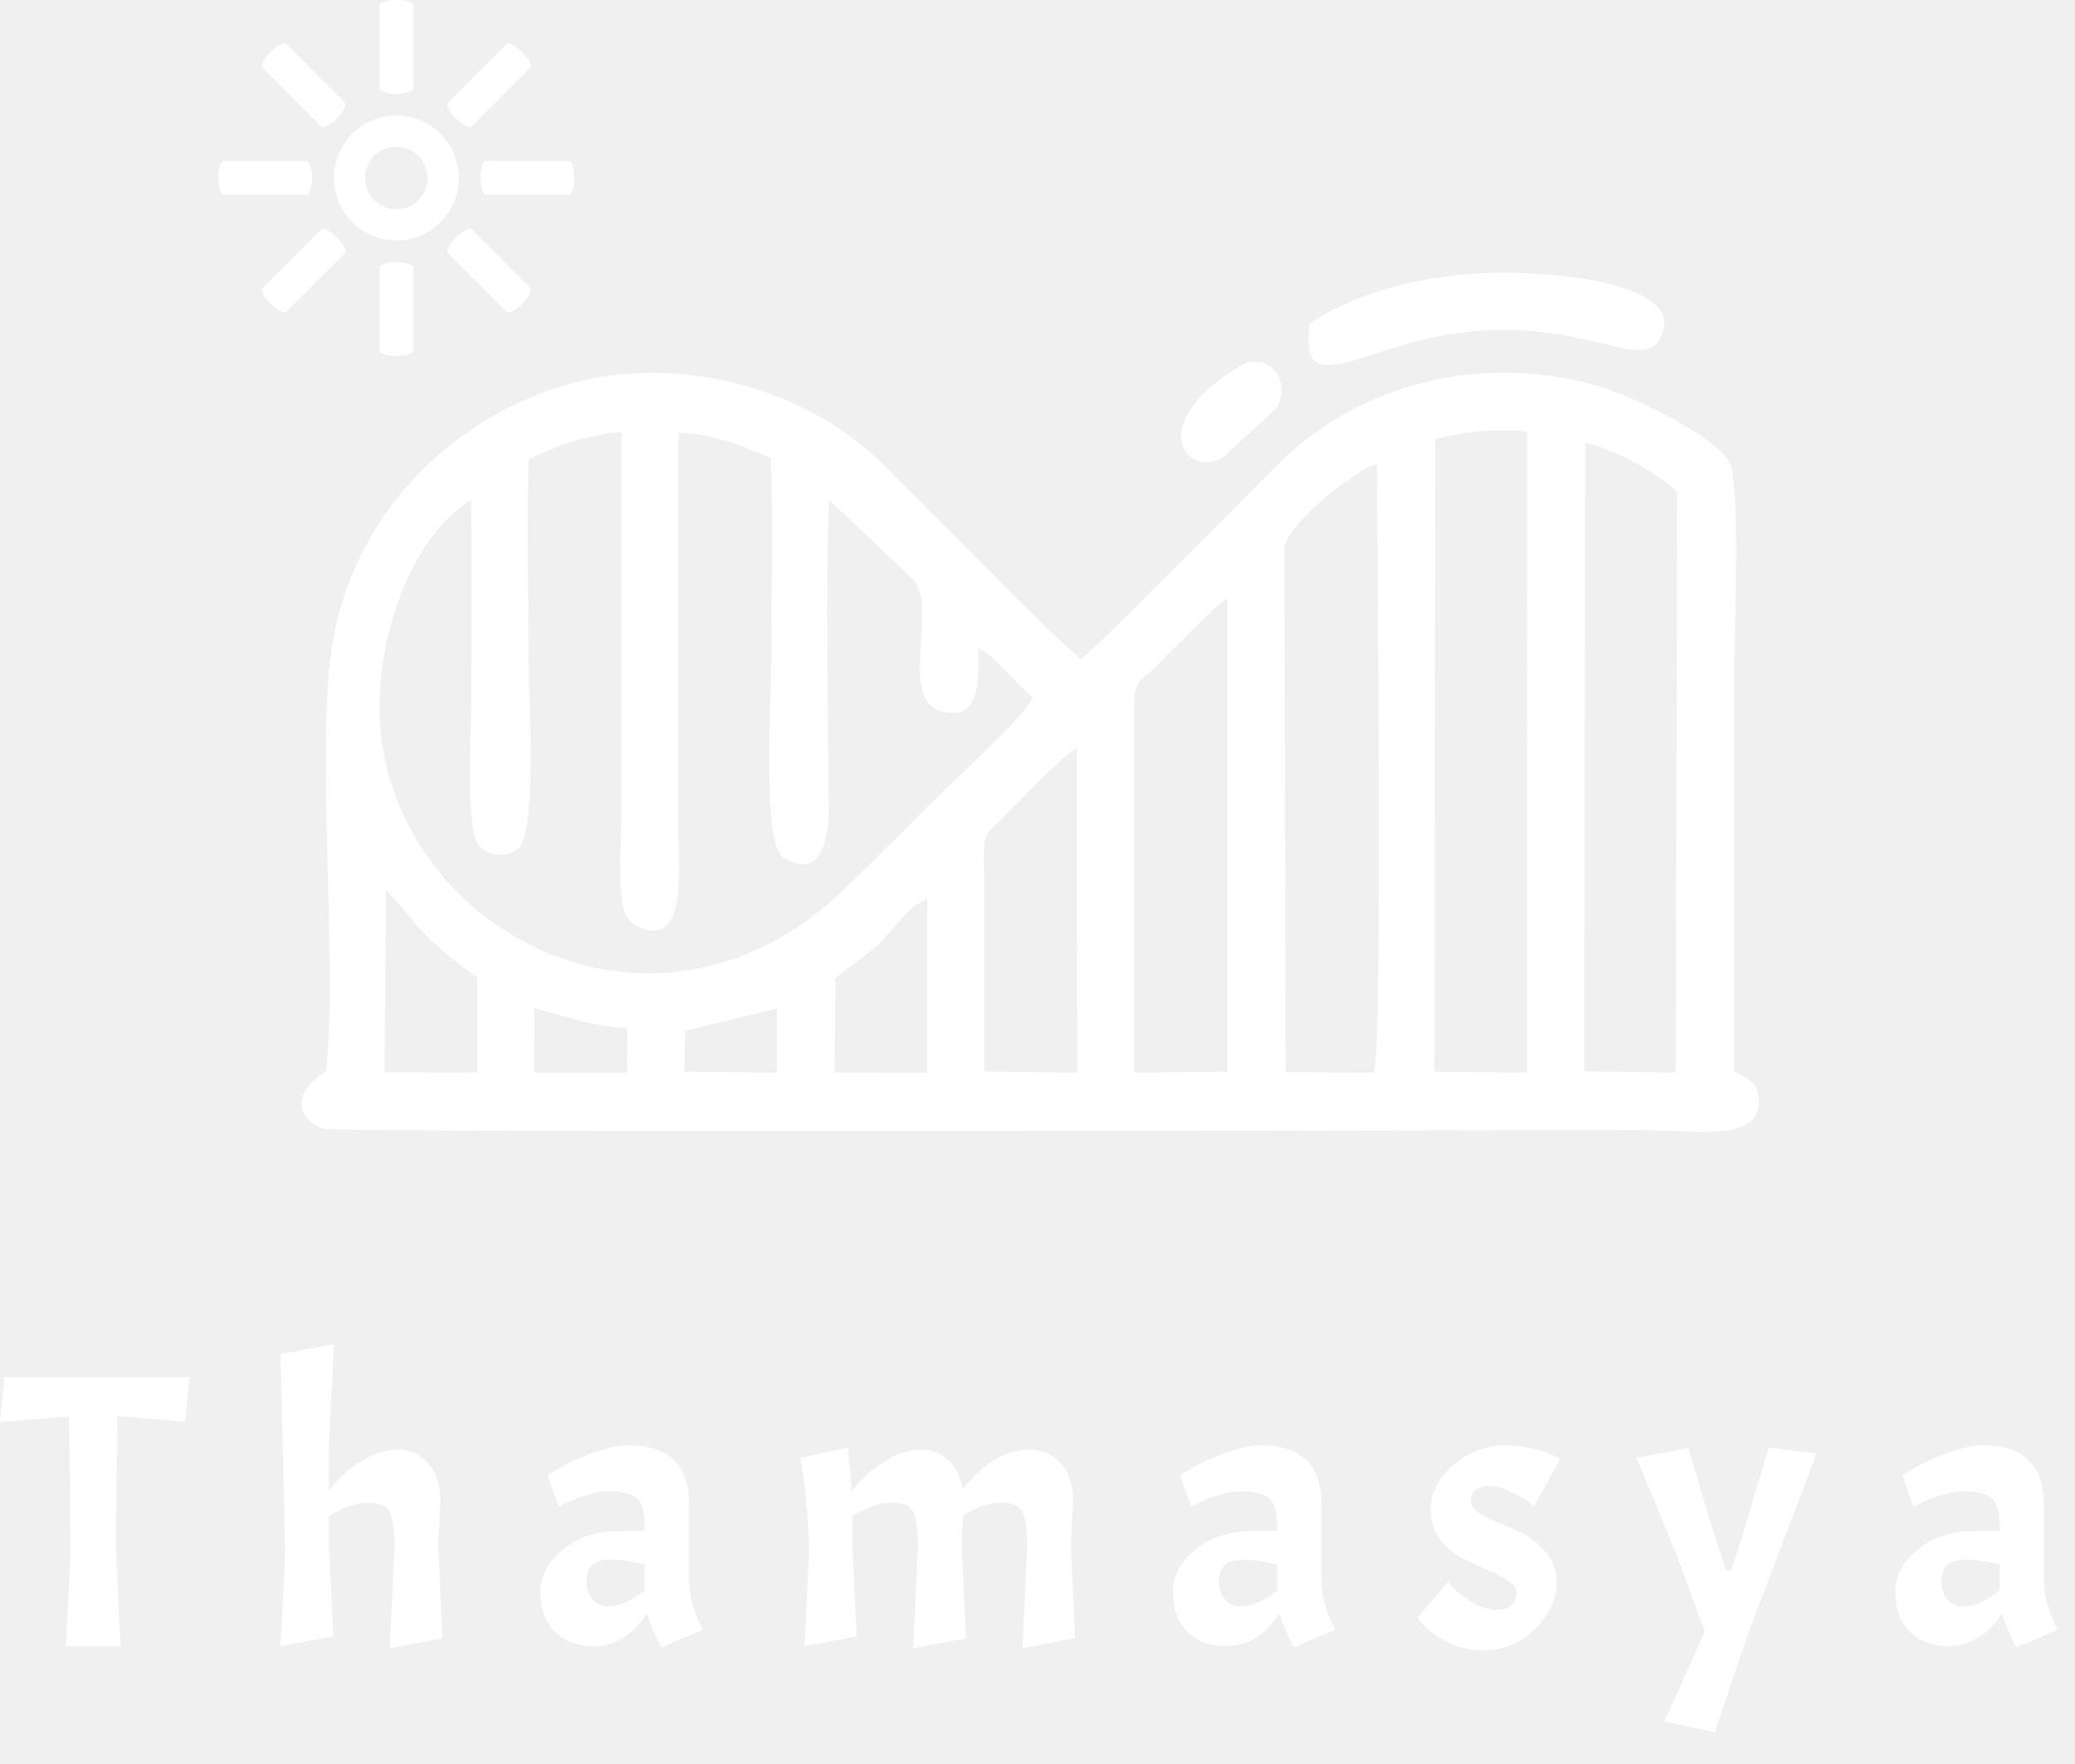
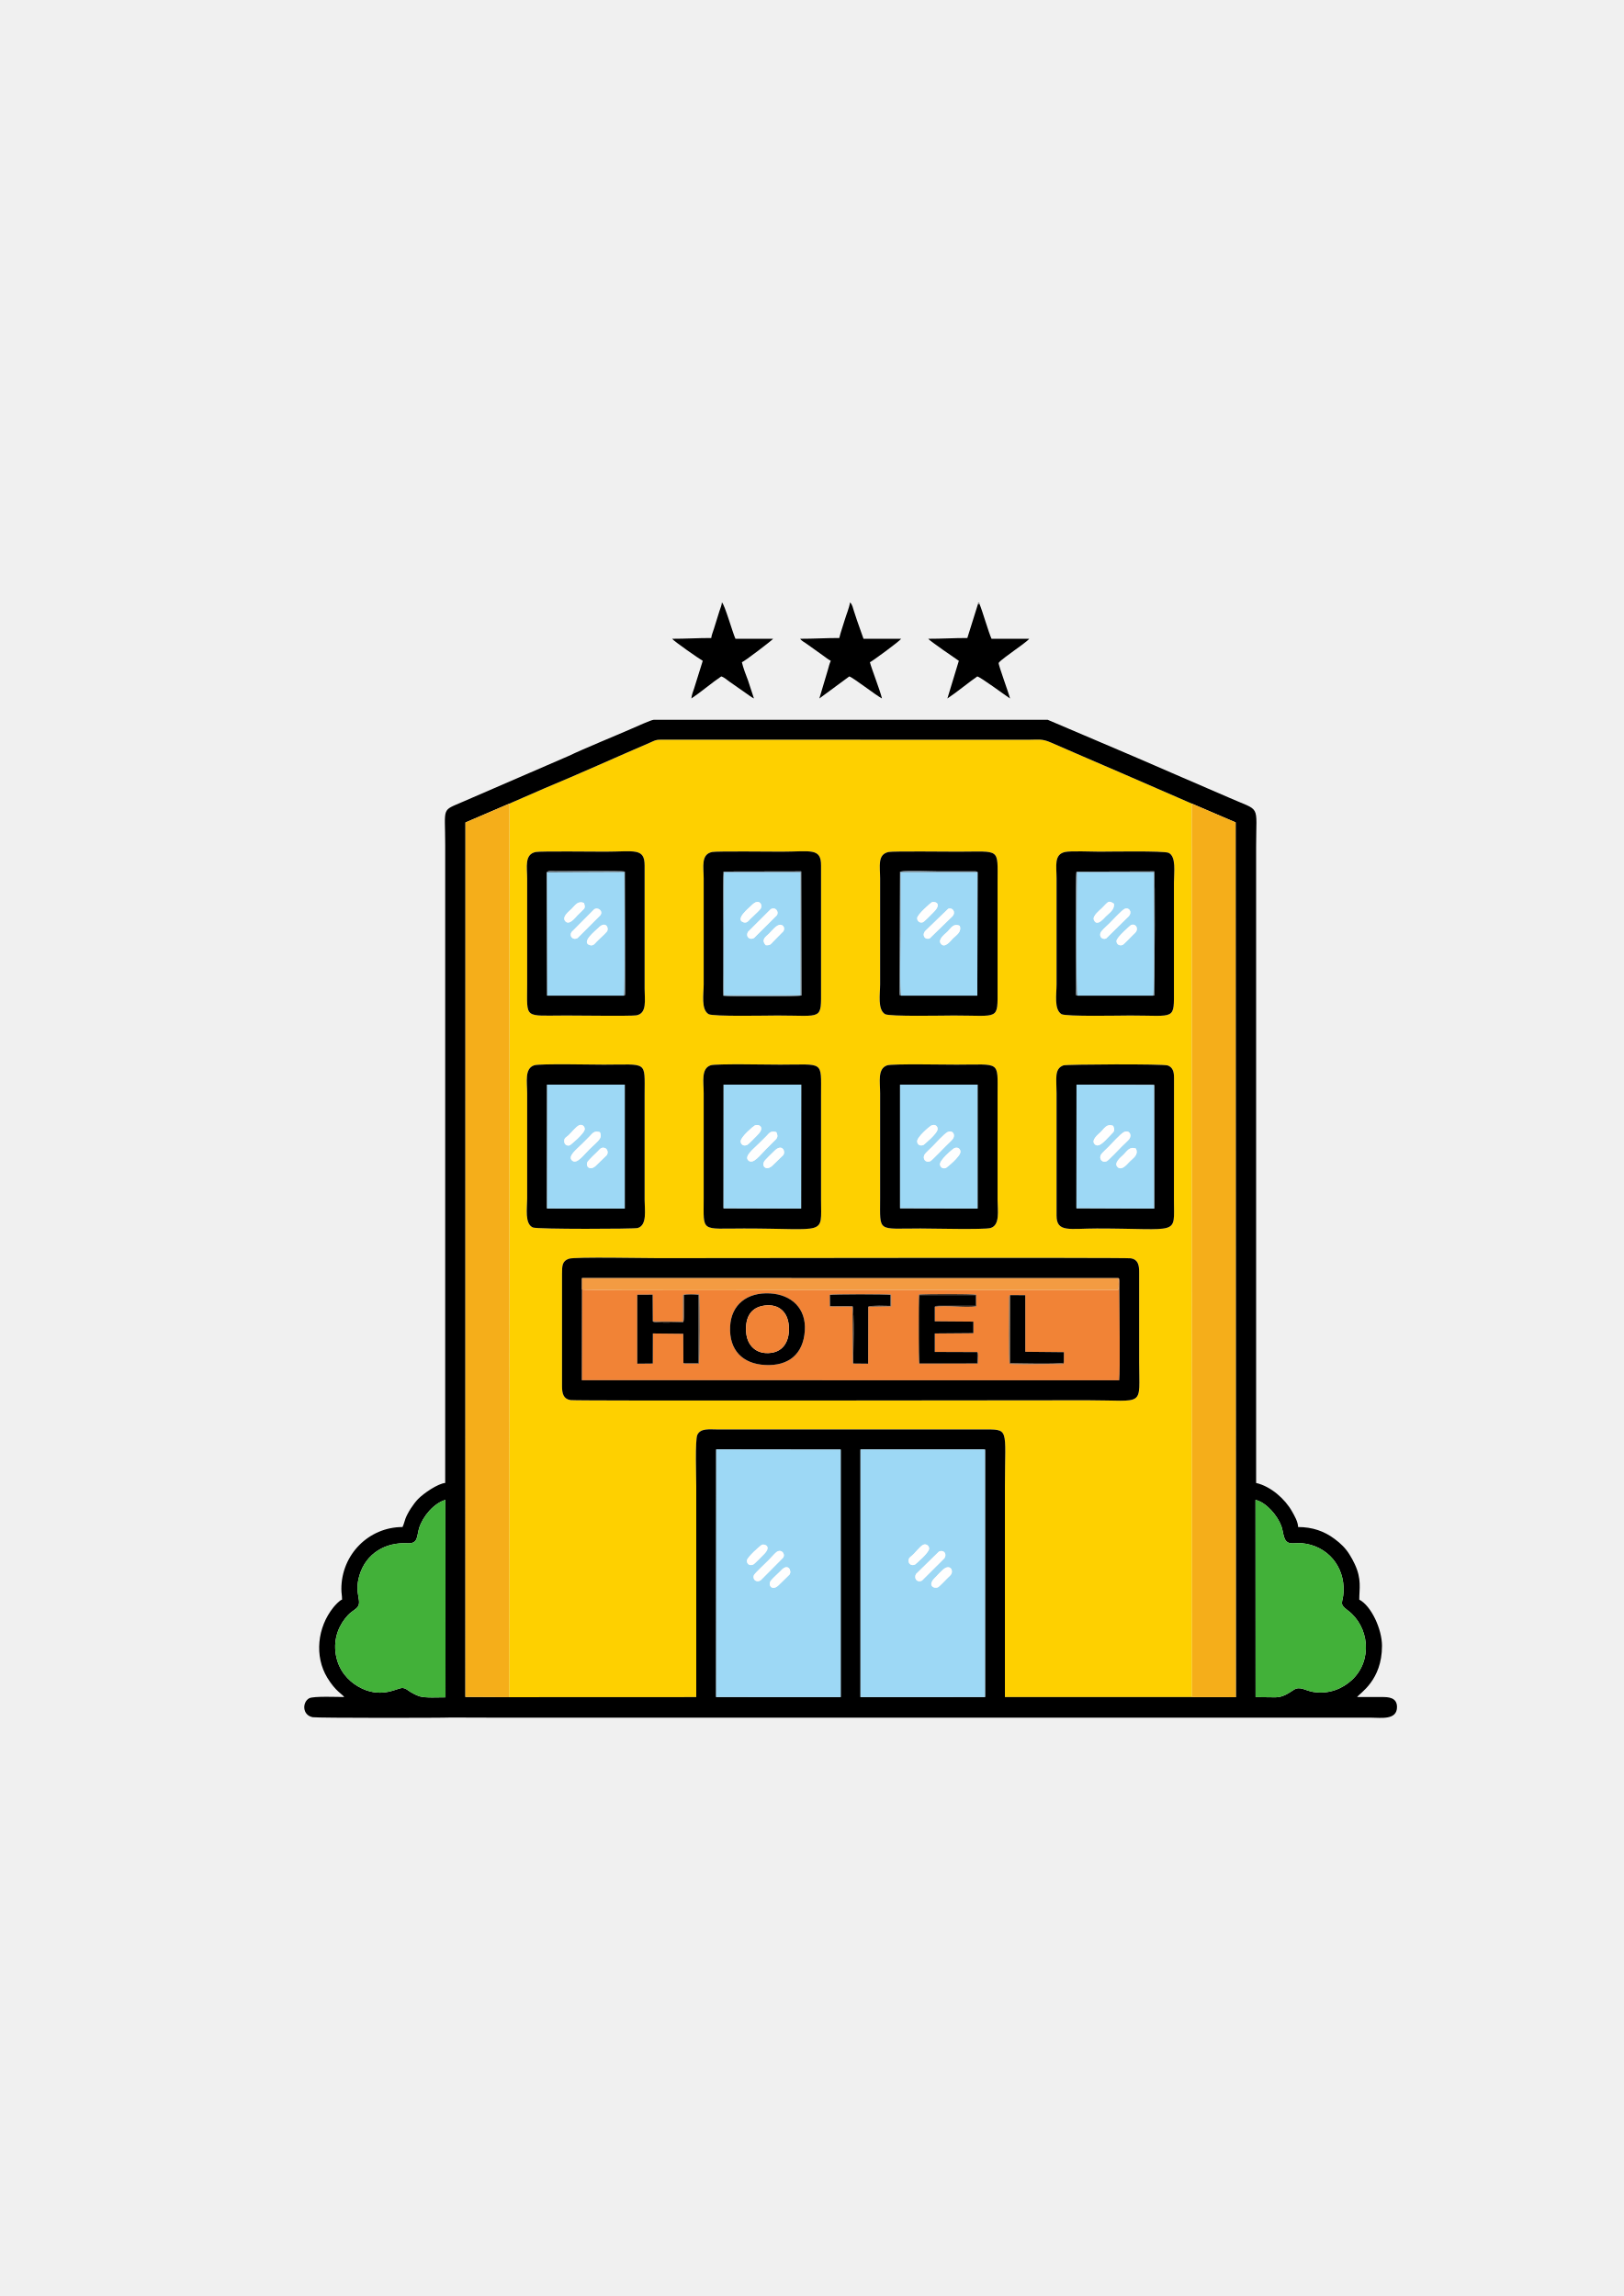
- <svg xmlns="http://www.w3.org/2000/svg" width="266" height="226" viewBox="0 0 266 226" fill="none">
-   <path fill-rule="evenodd" clip-rule="evenodd" d="M41.804 137.32C36.266 140.778 39.265 144.145 41.493 144.66C44.149 145.275 193.202 144.845 210.248 144.845C216.842 144.845 225.866 146.605 225.469 140.882C225.309 138.587 224.037 138.207 222.332 137.349C222.339 119.903 222.333 102.457 222.333 85.012C222.333 80.427 223.16 61.765 221.646 59.16C219.755 55.908 209.54 50.828 204.907 49.49C189.053 44.914 174.077 49.95 165.115 58.304C161.897 61.304 140.904 82.92 138.511 84.466C132.609 79.347 123.831 69.956 117.434 63.743C115.095 61.471 113.074 59.1 110.311 56.912C99.649 48.472 82.599 44.419 67.348 51.211C55.594 56.446 45.275 67.156 42.634 82.332C40.44 94.945 43.32 124.139 41.804 137.32ZM164.812 137.418L176.104 137.491C177.301 134.516 176.518 68.602 176.525 59.399C172.815 60.747 165.004 67.43 164.663 70.133L164.812 137.418ZM145.404 89.994L145.41 137.493L157.341 137.361L157.332 76.698C155.726 77.617 149.884 83.772 147.78 85.81C146.311 87.234 145.404 87.356 145.404 89.994ZM126.175 137.334L138.082 137.495L138.048 95.889C135.932 96.986 130.58 102.935 127.989 105.383C126.178 107.094 126.127 107.012 126.147 110.389C126.199 119.369 126.153 128.352 126.175 137.334ZM107.098 125.364L106.985 137.491L118.854 137.497L118.853 115.194C116.481 116.185 115.111 118.408 113.186 120.464C111.573 122.186 109.176 123.603 107.098 125.364ZM87.828 132.124L87.746 137.373L99.62 137.484L99.622 129.257L87.828 132.124ZM68.492 137.496L80.425 137.496L80.395 131.804C75.542 131.462 72.772 130.347 68.504 129.184L68.492 137.496ZM49.282 137.445L61.17 137.459L61.17 125.299C60.375 124.614 59.169 123.92 58.133 123.038C51.722 117.587 53.764 118.426 49.473 114.087L49.282 137.445ZM183.976 56.264L183.882 137.369L195.752 137.484L195.751 55.31C191.451 54.879 187.783 55.361 183.976 56.264ZM203.075 137.32L214.813 137.477L215.001 63.092C212.685 60.719 207.071 57.593 203.219 56.749L203.075 137.32ZM67.781 58.87C67.535 67.135 67.746 75.715 67.746 84.015C67.746 88.633 68.957 106.795 66.381 108.811C64.931 109.945 62.77 109.805 61.474 108.489C59.626 106.612 60.414 94.062 60.414 89.994C60.414 81.361 60.44 72.725 60.407 64.093C51.766 69.258 46.403 85.855 49.586 98.464C55.573 122.191 86.321 135.551 108.591 113.642C112.717 109.582 116.506 105.826 120.593 101.725C122.476 99.836 131.597 91.594 132.405 89.332C130.123 87.659 127.759 84.195 125.416 83.078C125.405 87.028 125.825 92.601 120.643 91.151C115.11 89.603 120.277 77.798 117.078 74.314L106.302 64.067C105.796 73.74 106.164 92.378 106.234 103.454C106.257 107.269 105.419 112.981 100.406 109.917C97.688 108.256 98.862 89.707 98.862 85.012C98.862 76.39 99.143 67.288 98.812 58.724C95.271 57.201 91.407 55.534 86.996 55.477L86.992 107.43C86.992 111.823 88.066 122.088 81.362 118.538C78.705 117.079 79.669 109.649 79.669 104.441L79.662 55.362C74.853 55.84 71.518 57.049 67.781 58.87Z" fill="white" />
-   <path fill-rule="evenodd" clip-rule="evenodd" d="M167.888 41.489C166.436 51.887 174.672 44.099 187.756 42.579C203.104 40.795 210.541 47.886 212.862 43.269C216.731 35.576 196.106 34.843 191.816 34.942C182.916 35.148 174.035 37.285 167.888 41.489V41.489Z" fill="white" />
-   <path fill-rule="evenodd" clip-rule="evenodd" d="M158.86 46.977C146.525 54.46 152.195 61.468 156.856 58.552L163.371 52.562C166.013 49.483 162.716 44.638 158.86 46.977V46.977Z" fill="white" />
-   <path d="M50.811 28.819C54.129 28.819 56.819 26.129 56.819 22.811C56.819 19.492 54.129 16.802 50.811 16.802C47.492 16.802 44.802 19.492 44.802 22.811C44.802 26.129 47.492 28.819 50.811 28.819Z" stroke="white" stroke-width="4" stroke-miterlimit="22.926" />
-   <path d="M50.811 0H50.811C49.623 0 48.66 0.305 48.66 0.682V11.335C48.66 11.712 49.623 12.018 50.811 12.018H50.811C51.999 12.018 52.962 11.712 52.962 11.335V0.682C52.962 0.305 51.999 0 50.811 0Z" fill="white" />
-   <path d="M50.811 33.602H50.811C49.623 33.602 48.66 33.908 48.66 34.285V44.938C48.66 45.315 49.623 45.62 50.811 45.62H50.811C51.999 45.62 52.962 45.315 52.962 44.938V34.285C52.962 33.908 51.999 33.602 50.811 33.602Z" fill="white" />
-   <path d="M28.682 20.659C28.305 20.659 28 21.622 28 22.81C28 23.998 28.305 24.961 28.682 24.961L39.336 24.961C39.712 24.961 40.018 23.998 40.018 22.81C40.018 21.622 39.712 20.659 39.336 20.659L28.682 20.659Z" fill="white" />
-   <path d="M62.285 20.659C61.908 20.659 61.602 21.622 61.602 22.81C61.602 23.998 61.908 24.961 62.285 24.961L72.938 24.961C73.315 24.961 73.62 23.998 73.62 22.81C73.62 21.622 73.315 20.659 72.938 20.659L62.285 20.659Z" fill="white" />
-   <path d="M36.685 5.643C36.419 5.377 35.522 5.841 34.682 6.681C33.842 7.521 33.377 8.418 33.644 8.685L41.176 16.218C41.443 16.484 42.34 16.019 43.18 15.179C44.02 14.339 44.485 13.442 44.218 13.176L36.685 5.643Z" fill="white" />
-   <path d="M60.446 29.404C60.179 29.137 59.283 29.602 58.443 30.442C57.603 31.282 57.138 32.179 57.404 32.445L64.937 39.978C65.204 40.245 66.101 39.78 66.941 38.94C67.781 38.1 68.245 37.203 67.979 36.937L60.446 29.404Z" fill="white" />
-   <path d="M33.643 36.937C33.377 37.203 33.841 38.1 34.681 38.94C35.521 39.78 36.418 40.245 36.685 39.978L44.218 32.446C44.484 32.179 44.019 31.282 43.179 30.442C42.339 29.602 41.442 29.137 41.176 29.404L33.643 36.937Z" fill="white" />
-   <path d="M57.404 13.175C57.137 13.442 57.602 14.338 58.442 15.178C59.282 16.018 60.179 16.483 60.445 16.217L67.978 8.684C68.245 8.417 67.78 7.52 66.94 6.681C66.1 5.841 65.203 5.376 64.937 5.642L57.404 13.175Z" fill="white" />
-   <path d="M0 182.25L0.55 176.5H24.3L23.75 182.25L15.05 181.5L14.85 198L15.45 211H8.45L9.05 198.85L8.85 181.55L0 182.25ZM50.566 198.35C50.566 196.05 50.366 194.517 49.966 193.75C49.566 192.983 48.633 192.6 47.166 192.6C45.7 192.6 44.033 193.183 42.166 194.35V198L42.716 209.75L35.966 211L36.566 198.85L35.966 173.55L42.816 172.3L42.166 185.25V191.1C42.666 190.433 43.233 189.783 43.866 189.15C44.5 188.517 45.483 187.8 46.816 187C48.15 186.2 49.566 185.8 51.066 185.8C52.6 185.8 53.883 186.4 54.916 187.6C55.95 188.767 56.466 190.367 56.466 192.4L56.166 198L56.716 210L49.966 211.25L50.566 198.35ZM75.986 211C74.019 211 72.403 210.383 71.136 209.15C69.903 207.883 69.286 206.2 69.286 204.1C69.286 201.967 70.253 200.133 72.186 198.6C74.119 197.033 76.469 196.25 79.236 196.25H82.636V195.4C82.636 193.767 82.303 192.65 81.636 192.05C80.969 191.45 79.719 191.15 77.886 191.15C77.119 191.15 76.203 191.317 75.136 191.65C74.103 191.95 72.936 192.433 71.636 193.1L70.186 189.15C71.619 188.15 73.353 187.25 75.386 186.45C77.453 185.65 79.153 185.25 80.486 185.25C85.719 185.25 88.336 187.783 88.336 192.85V202.65C88.336 204.517 88.919 206.6 90.086 208.9L84.786 211.15C83.953 209.55 83.336 208.117 82.936 206.85C81.103 209.617 78.786 211 75.986 211ZM78.086 205.9C79.419 205.9 80.936 205.217 82.636 203.85V200.5C80.869 200.1 79.436 199.9 78.336 199.9C76.236 199.9 75.186 200.833 75.186 202.7C75.186 203.667 75.453 204.45 75.986 205.05C76.519 205.617 77.219 205.9 78.086 205.9ZM117.673 198.35C117.673 196.05 117.473 194.517 117.073 193.75C116.673 192.983 115.74 192.6 114.273 192.6C112.807 192.6 111.14 193.183 109.273 194.35V198L109.823 209.75L103.123 211L103.723 198.85C103.59 194.383 103.223 190.383 102.623 186.85L108.673 185.55C108.907 187.483 109.073 189.367 109.173 191.2C109.673 190.533 110.24 189.883 110.873 189.25C111.507 188.583 112.507 187.85 113.873 187.05C115.24 186.217 116.623 185.8 118.023 185.8C119.423 185.8 120.607 186.25 121.573 187.15C122.54 188.05 123.157 189.283 123.423 190.85C126.19 187.483 128.99 185.8 131.823 185.8C133.59 185.8 134.99 186.4 136.023 187.6C137.057 188.767 137.573 190.367 137.573 192.4L137.273 198L137.823 210L131.073 211.25L131.673 198.35C131.673 196.05 131.473 194.517 131.073 193.75C130.673 192.983 129.757 192.6 128.323 192.6C126.89 192.6 125.273 193.15 123.473 194.25L123.273 198L123.823 210L117.073 211.25L117.673 198.35ZM157.06 211C155.093 211 153.477 210.383 152.21 209.15C150.977 207.883 150.36 206.2 150.36 204.1C150.36 201.967 151.327 200.133 153.26 198.6C155.193 197.033 157.543 196.25 160.31 196.25H163.71V195.4C163.71 193.767 163.377 192.65 162.71 192.05C162.043 191.45 160.793 191.15 158.96 191.15C158.193 191.15 157.277 191.317 156.21 191.65C155.177 191.95 154.01 192.433 152.71 193.1L151.26 189.15C152.693 188.15 154.427 187.25 156.46 186.45C158.527 185.65 160.227 185.25 161.56 185.25C166.793 185.25 169.41 187.783 169.41 192.85V202.65C169.41 204.517 169.993 206.6 171.16 208.9L165.86 211.15C165.027 209.55 164.41 208.117 164.01 206.85C162.177 209.617 159.86 211 157.06 211ZM159.16 205.9C160.493 205.9 162.01 205.217 163.71 203.85V200.5C161.943 200.1 160.51 199.9 159.41 199.9C157.31 199.9 156.26 200.833 156.26 202.7C156.26 203.667 156.527 204.45 157.06 205.05C157.593 205.617 158.293 205.9 159.16 205.9ZM191.798 206.35C193.531 206.35 194.398 205.583 194.398 204.05C194.398 203.517 194.014 203.017 193.248 202.55C192.514 202.083 191.598 201.617 190.498 201.15C189.431 200.683 188.348 200.167 187.248 199.6C186.181 199 185.264 198.183 184.498 197.15C183.764 196.117 183.398 194.933 183.398 193.6C183.398 191.367 184.381 189.417 186.348 187.75C188.314 186.083 190.581 185.25 193.148 185.25C194.348 185.25 195.514 185.4 196.648 185.7C197.814 185.967 198.931 186.4 199.998 187L196.648 193.1C196.414 192.9 196.114 192.65 195.748 192.35C195.381 192.05 194.681 191.667 193.648 191.2C192.648 190.7 191.748 190.45 190.948 190.45C190.181 190.45 189.581 190.633 189.148 191C188.748 191.333 188.548 191.817 188.548 192.45C188.548 193.05 189.114 193.667 190.248 194.3C191.414 194.9 192.681 195.467 194.048 196C195.414 196.5 196.664 197.35 197.798 198.55C198.964 199.717 199.548 201.117 199.548 202.75C199.548 205.083 198.581 207.133 196.648 208.9C194.748 210.667 192.548 211.55 190.048 211.55C188.448 211.55 186.948 211.2 185.548 210.5C184.181 209.8 183.198 209.1 182.598 208.4L181.698 207.35L185.648 202.75C185.848 203.017 186.131 203.35 186.498 203.75C186.864 204.15 187.581 204.683 188.648 205.35C189.748 206.017 190.798 206.35 191.798 206.35ZM213.375 220.65L218.525 209.1L214.825 199L209.775 186.85L216.425 185.6L219.625 196.25L221.275 201.3H221.925L223.125 197.65L226.725 185.55L232.875 186.3L224.025 209.55L219.825 222L213.375 220.65ZM249.668 211C247.701 211 246.084 210.383 244.818 209.15C243.584 207.883 242.968 206.2 242.968 204.1C242.968 201.967 243.934 200.133 245.868 198.6C247.801 197.033 250.151 196.25 252.918 196.25H256.318V195.4C256.318 193.767 255.984 192.65 255.318 192.05C254.651 191.45 253.401 191.15 251.568 191.15C250.801 191.15 249.884 191.317 248.818 191.65C247.784 191.95 246.618 192.433 245.318 193.1L243.868 189.15C245.301 188.15 247.034 187.25 249.068 186.45C251.134 185.65 252.834 185.25 254.168 185.25C259.401 185.25 262.018 187.783 262.018 192.85V202.65C262.018 204.517 262.601 206.6 263.768 208.9L258.468 211.15C257.634 209.55 257.018 208.117 256.618 206.85C254.784 209.617 252.468 211 249.668 211ZM251.768 205.9C253.101 205.9 254.618 205.217 256.318 203.85V200.5C254.551 200.1 253.118 199.9 252.018 199.9C249.918 199.9 248.868 200.833 248.868 202.7C248.868 203.667 249.134 204.45 249.668 205.05C250.201 205.617 250.901 205.9 251.768 205.9Z" fill="white" />
+ <svg xmlns="http://www.w3.org/2000/svg" xml:space="preserve" width="210mm" height="297mm" version="1.1" style="shape-rendering:geometricPrecision; text-rendering:geometricPrecision; image-rendering:optimizeQuality; fill-rule:evenodd; clip-rule:evenodd" viewBox="0 0 21000 29700">
+   <defs>
+     <style type="text/css">
+    
+     .fil1 {fill:black}
+     .fil5 {fill:#42B139}
+     .fil11 {fill:#4A5962}
+     .fil9 {fill:#523A27}
+     .fil10 {fill:#574333}
+     .fil12 {fill:#607682}
+     .fil8 {fill:#667D8A}
+     .fil13 {fill:#714F30}
+     .fil14 {fill:#898989}
+     .fil4 {fill:#9DD8F5}
+     .fil3 {fill:#F18336}
+     .fil6 {fill:#F39B42}
+     .fil2 {fill:#F5AE1A}
+     .fil0 {fill:#FED000}
+     .fil7 {fill:#FEFEFE}
+    
+   </style>
+   </defs>
+   <g id="Layer_x0020_1">
+     <g id="_2050712044464">
+       <path class="fil0" d="M7360 16282c80,-25 994,-7 1158,-7 738,0 6037,-9 6108,2 91,15 108,86 107,182l0 1160c0,592 86,494 -667,494 -942,0 -6597,10 -6685,-2 -93,-13 -112,-83 -112,-179l0 -1454c0,-106 2,-167 91,-196zm1832 -2502c68,-22 766,-8 899,-8 569,0 528,-58 528,388l0 1361c0,470 82,370 -997,370 -566,0 -521,56 -521,-388l0 -1362c0,-148 -36,-319 91,-361zm2282 1c65,-22 768,-9 899,-9 572,0 529,-57 529,388l0 1361c0,138 35,328 -92,364 -84,23 -763,6 -906,6 -563,0 -521,57 -521,-388l0 -1362c0,-148 -36,-317 91,-360zm2281 0c38,-13 1295,-21 1350,2 60,24 79,75 79,156l-1 1582c0,471 85,370 -998,370 -350,0 -521,56 -520,-167l0 -1583c0,-184 -33,-317 90,-360zm-6845 -1c74,-23 762,-8 900,-8 572,0 527,-57 527,388l0 1361c0,129 36,328 -90,364 -48,13 -1301,17 -1355,-7 -108,-47 -74,-247 -74,-375l0 -1362c0,-147 -36,-320 92,-361zm4583 -2759c58,-12 775,-4 898,-4 554,0 511,-56 511,401l0 1371c0,416 28,347 -566,347 -119,0 -835,16 -890,-18 -98,-62 -63,-258 -63,-384l0 -1371c0,-158 -38,-311 110,-342zm2282 0c73,-16 351,-4 447,-4 124,0 830,-13 892,15 101,48 69,250 69,386l0 1371c0,416 29,347 -565,347 -120,0 -834,16 -890,-18 -98,-62 -63,-259 -63,-384l0 -1371c0,-158 -37,-310 110,-342zm-4564 0c58,-12 775,-4 899,-4 369,0 511,-55 509,180l0 1592c0,416 28,347 -564,347 -119,0 -837,16 -891,-18 -99,-61 -63,-260 -63,-384l0 -1371c0,-148 -39,-312 110,-342zm-2281 0c59,-12 773,-4 898,-4 373,0 510,-54 509,180l0 1592c0,145 35,321 -108,345 -64,11 -775,2 -907,2 -554,0 -504,54 -504,-402l0 -1371c0,-146 -38,-313 112,-342zm-342 -626l-3 11559 2420 -1c0,-909 0,-1816 0,-2724 0,-113 -17,-601 14,-668 42,-89 152,-70 272,-70l3413 0c358,0 293,-29 293,729 0,911 0,1822 0,2733l2420 0 -3 -11558 -906 -394c-306,-131 -611,-264 -918,-397 -115,-50 -155,-35 -288,-35l-4756 -1c-66,0 -79,12 -132,35 -445,191 -927,410 -1367,592l-459 200z" />
+       <path class="fil1" d="M11129 18750l39 -1 1536 0 36 2 0 3201 -1611 1 0 -3203zm-1866 -1l1610 2 0 3202 -1611 -1 1 -3203zm-3502 653l1 2554c-86,0 -265,10 -335,-13 -42,-14 -84,-35 -118,-56 -35,-22 -68,-57 -118,-51 -70,9 -279,141 -557,-19 -134,-77 -255,-211 -290,-410 -39,-223 51,-403 159,-517 30,-31 61,-50 97,-78 110,-88 -31,-175 50,-438 86,-279 332,-427 623,-411 138,7 116,-94 148,-197 48,-154 195,-324 340,-364zm10477 0c139,31 285,204 334,338 33,91 20,208 118,222 41,6 95,-5 148,0 332,32 554,301 539,628 -6,148 -68,150 54,241 278,207 327,650 51,903 -113,103 -287,187 -499,152 -100,-16 -170,-80 -250,-27 -62,40 -139,97 -238,97l-256 -3 -1 -2551zm-9653 2552l-566 -3 1 -11312 568 -244 459 -200c440,-182 922,-401 1367,-592 53,-23 66,-35 132,-35l4756 1c133,0 173,-15 288,35 307,133 612,266 918,397l906 394 567 243 3 11316 -567 -1 -2420 0c0,-911 0,-1822 0,-2733 0,-758 65,-729 -293,-729l-3413 0c-120,0 -230,-19 -272,70 -31,67 -14,555 -14,668 0,908 0,1815 0,2724l-2420 1zm-827 -2771c-95,8 -280,134 -352,209 -59,62 -131,170 -162,252 -13,36 -22,77 -38,109 -435,0 -791,355 -791,801 0,61 9,79 9,138 -31,8 -90,73 -111,99 -210,260 -248,634 -80,911 107,176 194,212 219,250 -76,0 -398,-14 -453,16 -91,50 -92,218 45,245 59,11 1682,10 1787,4l663 2c3748,0 7495,0 11242,0 124,0 332,35 332,-138 0,-126 -115,-129 -193,-129 -108,0 -215,0 -323,0 35,-51 322,-214 322,-662 0,-216 -139,-517 -294,-598 0,-143 33,-263 -58,-458 -22,-46 -41,-83 -68,-125 -51,-83 -116,-145 -193,-202 -134,-101 -289,-154 -472,-154 -2,-70 -49,-149 -77,-199 -92,-165 -276,-327 -466,-371l0 -8234c0,-562 68,-445 -353,-632l-687 -297c-184,-81 -369,-159 -552,-239l-1103 -470 -5097 0c-30,0 -234,93 -276,111 -223,98 -618,258 -822,356l-1367 592c-286,125 -231,59 -231,561l0 8252z" />
+       <polygon class="fil2" points="6585,21954 6588,10395 6020,10639 6019,21951 " />
+       <polygon class="fil2" points="15417,21953 15984,21954 15981,10638 15414,10395 " />
+       <path class="fil3" d="M13063 16753l197 1 0 732 500 5 -1 137c-8,24 13,10 -24,17l-138 -1c-127,0 -454,7 -539,-2 -15,-48 -7,-674 -7,-833 0,-3 0,-27 0,-28 5,-31 0,-14 12,-28zm-4620 340l392 2 0 -345c44,-16 158,-11 207,-4 9,82 10,851 -4,896l-179 0c-21,-4 -5,0 -20,-9l-2 -380 -393 -4 -1 389 -201 2 0 -892 199 -1 2 346zm1966 121c-20,303 -211,458 -511,443 -291,-14 -470,-190 -455,-498 14,-282 219,-445 517,-428 275,15 469,193 449,483zm2231 276c9,14 9,5 10,45l-4 106 -756 2c-15,-49 -13,-810 -4,-898 86,-8 678,-11 741,3l1 149c-137,28 -407,-22 -538,9l0 186 499 4 0 149 -499 4 0 239 550 2zm-1411 -587l-1 737 -193 -2c-2,-2 -4,-7 -4,-6l-7 -731 -293 -1 -2 -152c47,-12 733,-12 796,-1l1 151 -297 5zm3237 -369c3,48 8,106 -4,152 -1156,4 -2313,0 -3469,0 -158,0 -3401,13 -3466,-6l0 -147 -2 1321 6950 1c15,-148 2,-893 2,-1156l1 -129c-5,-48 2,-19 -12,-36z" />
+       <path class="fil4" d="M10210 20369l-135 132c-89,92 -151,0 -103,-57 37,-45 92,-89 134,-134 90,-95 139,14 104,59zm-81 -220l-289 291c-60,42 -115,-16 -87,-68 13,-24 161,-164 192,-195 27,-27 69,-77 95,-98 60,-49 122,17 89,70zm-273 -167c27,-11 133,16 21,127 -24,23 -117,123 -139,131 -47,17 -80,-11 -78,-54 3,-42 172,-194 196,-204zm-594 1970l1611 1 0 -3202 -1610 -2 -1 3203z" />
+       <path class="fil4" d="M12224 20284c41,-24 85,-7 87,40 3,41 -28,62 -49,82 -21,21 -114,119 -132,127 -53,22 -139,-25 -39,-123 37,-36 94,-104 133,-126zm-82 -212c63,-32 109,28 73,84l-291 290c-65,33 -108,-33 -76,-86l294 -288zm-213 -83c38,-27 85,-3 88,41 3,55 -182,208 -182,208 -45,20 -82,-5 -84,-45 -3,-41 26,-54 49,-75 32,-29 91,-103 129,-129zm-800 1964l1611 -1 0 -3201 -36 -2 -1536 0 -39 1 0 3203z" />
+       <path class="fil1" d="M7527 16533l6939 1c14,17 7,-12 12,36l-1 129c0,263 13,1008 -2,1156l-6950 -1 2 -1321zm-167 -251c-89,29 -91,90 -91,196l0 1454c0,96 19,166 112,179 88,12 5743,2 6685,2 753,0 667,98 667,-494l0 -1160c1,-96 -16,-167 -107,-182 -71,-11 -5370,-2 -6108,-2 -164,0 -1078,-18 -1158,7z" />
+       <path class="fil5" d="M16239 21953l256 3c99,0 176,-57 238,-97 80,-53 150,11 250,27 212,35 386,-49 499,-152 276,-253 227,-696 -51,-903 -122,-91 -60,-93 -54,-241 15,-327 -207,-596 -539,-628 -53,-5 -107,6 -148,0 -98,-14 -85,-131 -118,-222 -49,-134 -195,-307 -334,-338l1 2551z" />
+       <path class="fil5" d="M5761 19402c-145,40 -292,210 -340,364 -32,103 -10,204 -148,197 -291,-16 -537,132 -623,411 -81,263 60,350 -50,438 -36,28 -67,47 -97,78 -108,114 -198,294 -159,517 35,199 156,333 290,410 278,160 487,28 557,19 50,-6 83,29 118,51 34,21 76,42 118,56 70,23 249,13 335,13l-1 -2554z" />
+       <path class="fil1" d="M11641 14030l1002 0 0 1603 -1002 -4 0 -1599zm-167 -249c-127,43 -91,212 -91,360l0 1362c0,445 -42,388 521,388 143,0 822,17 906,-6 127,-36 92,-226 92,-364l0 -1361c0,-445 43,-388 -529,-388 -131,0 -834,-13 -899,9z" />
+       <path class="fil1" d="M13923 14030l1004 4 0 1599 -1005 -4 1 -1599zm-168 -249c-123,43 -90,176 -90,360l0 1583c-1,223 170,167 520,167 1083,0 998,101 998,-370l1 -1582c0,-81 -19,-132 -79,-156 -55,-23 -1312,-15 -1350,-2z" />
+       <path class="fil1" d="M9359 14030l1003 0 -1 1603 -1003 -3 1 -1600zm-167 -250c-127,42 -91,213 -91,361l0 1362c0,444 -45,388 521,388 1079,0 997,100 997,-370l0 -1361c0,-446 41,-388 -528,-388 -133,0 -831,-14 -899,8z" />
+       <path class="fil1" d="M7076 14030l1004 0 0 1603 -1005 -1 1 -1602zm-166 -250c-128,41 -92,214 -92,361l0 1362c0,128 -34,328 74,375 54,24 1307,20 1355,7 126,-36 90,-235 90,-364l0 -1361c0,-445 45,-388 -527,-388 -138,0 -826,-15 -900,8z" />
+       <path class="fil1" d="M12643 11281l-3 1598 -986 0c-21,-13 -16,10 -18,-43l5 -1561c113,-18 373,-3 502,-3l478 0c16,3 15,5 22,9zm-1150 -260c-148,31 -110,184 -110,342l0 1371c0,126 -35,322 63,384 55,34 771,18 890,18 594,0 566,69 566,-347l0 -1371c0,-457 43,-401 -511,-401 -123,0 -840,-8 -898,4z" />
+       <path class="fil1" d="M7074 11283c15,-26 81,-14 110,-14 159,0 850,-9 897,6l5 1561c-1,49 -6,36 -15,43l-994 0 -3 -1596zm-144 -262c-150,29 -112,196 -112,342l0 1371c0,456 -50,402 504,402 132,0 843,9 907,-2 143,-24 108,-200 108,-345l0 -1592c1,-234 -136,-180 -509,-180 -125,0 -839,-8 -898,4z" />
+       <path class="fil1" d="M14914 12879l-978 0c-24,-9 -18,12 -17,-90 1,-229 -10,-1447 4,-1514l1004 -3c15,68 3,1287 5,1517 0,106 5,76 -18,90zm-1139 -1858c-147,32 -110,184 -110,342l0 1371c0,125 -35,322 63,384 56,34 770,18 890,18 594,0 565,69 565,-347l0 -1371c0,-136 32,-338 -69,-386 -62,-28 -768,-15 -892,-15 -96,0 -374,-12 -447,4z" />
+       <path class="fil1" d="M9359 11274l1003 -2 3 1605c-42,13 -930,14 -1009,3 -11,-100 -7,-1563 3,-1606zm-148 -253c-149,30 -110,194 -110,342l0 1371c0,124 -36,323 63,384 54,34 772,18 891,18 592,0 564,69 564,-347l0 -1592c2,-235 -140,-180 -509,-180 -124,0 -841,-8 -899,4z" />
+       <path class="fil4" d="M7847 14943l-135 131c-81,82 -146,12 -112,-47 9,-16 113,-118 132,-135 19,-18 39,-55 85,-44 38,9 55,60 30,95zm-89 -298c40,81 -24,112 -134,221 -80,79 -165,200 -225,146 -62,-55 59,-145 129,-215 34,-34 62,-62 96,-96 39,-38 56,-79 134,-56zm-266 -90c35,-14 68,10 71,47 4,56 -187,211 -193,213 -40,13 -70,-13 -73,-49 -3,-47 28,-55 55,-80 38,-35 98,-114 140,-131zm-417 1077l1005 1 0 -1603 -1004 0 -1 1602z" />
+       <path class="fil4" d="M10129 14943l-135 131c-75,75 -146,21 -112,-47 11,-24 105,-110 131,-137 100,-105 154,4 116,53zm-89 -299c35,69 1,88 -37,126 -35,34 -63,62 -97,97 -75,75 -160,192 -220,150 -75,-54 56,-151 128,-224 35,-34 63,-62 97,-96 37,-38 55,-75 129,-53zm-282 -83c51,-28 147,16 38,122 -22,22 -113,119 -133,127 -47,21 -81,-5 -84,-44 -3,-58 164,-197 179,-205zm-400 1069l1003 3 1 -1603 -1003 0 -1 1600z" />
+       <path class="fil4" d="M7847 12053c-38,44 -92,88 -135,133 -18,19 -38,53 -83,40 -121,-36 75,-188 106,-220 101,-106 148,5 112,47zm-84 -212l-294 294c-56,31 -110,-22 -78,-77l294 -296c52,-33 121,27 78,79zm-209 -159c17,57 11,65 -25,99 -24,23 -42,40 -65,64 -23,23 -106,137 -157,66 -40,-57 60,-128 86,-155 43,-42 81,-111 161,-74zm517 1197c15,-68 4,-1483 6,-1600l-1003 4 3 1596 994 0z" />
+       <path class="fil4" d="M14692 14858c36,85 -38,122 -82,168 -27,26 -96,119 -151,75 -68,-55 46,-138 71,-164 45,-44 79,-112 162,-79zm-157 -213c62,-33 109,27 73,85 -11,18 -76,77 -96,97 -28,29 -175,182 -195,192 -64,31 -109,-32 -76,-86 11,-19 76,-77 96,-98 44,-45 152,-165 198,-190zm-137 -81c22,54 15,69 -19,102 -66,65 -157,186 -214,141 -69,-55 46,-139 71,-164 46,-45 78,-114 162,-79zm-476 1065l1005 4 0 -1599 -1004 -4 -1 1599z" />
+       <path class="fil4" d="M14626 11967c36,-18 78,4 78,49 0,38 -34,61 -53,80 -20,19 -115,120 -131,127 -39,16 -80,-6 -80,-50 0,-49 184,-205 186,-206zm-81 -210c59,-26 101,41 55,94l-293 288c-61,25 -106,-41 -58,-96 26,-32 66,-66 97,-96 34,-35 166,-176 199,-190zm-138 -67c11,79 -65,124 -106,165 -20,20 -116,142 -154,43 -19,-51 76,-123 102,-149 88,-87 83,-107 158,-59zm-471 1189l978 0c24,-65 8,-1406 9,-1597l-995 0c0,196 -18,1524 8,1597z" />
+       <path class="fil4" d="M12335 14856c41,-23 84,-5 87,40 5,63 -182,210 -187,212 -42,16 -72,-10 -78,-41 -11,-61 168,-204 178,-211zm-82 -211c62,-33 108,27 73,84 -11,18 -76,78 -96,98 -29,29 -175,181 -195,192 -65,31 -109,-32 -76,-86 11,-19 76,-78 96,-98 43,-44 154,-166 198,-190zm-213 -83c42,-23 84,-6 87,40 4,58 -182,208 -182,208 -47,20 -81,-5 -83,-44 -4,-58 161,-195 178,-204zm-399 1067l1002 4 0 -1603 -1002 0 0 1599z" />
+       <path class="fil4" d="M12413 11976c27,82 -45,120 -90,165 -24,24 -106,138 -157,63 -38,-55 60,-125 87,-152 47,-47 77,-113 160,-76zm-150 -220c54,-23 104,41 56,96l-294 286c-58,25 -108,-37 -58,-96l296 -286zm-213 -84c36,-17 143,11 24,128 -19,18 -119,124 -138,130 -42,14 -74,-16 -74,-52 -1,-49 181,-203 188,-206zm-396 1207l986 0 3 -1598 -997 0 0 8c0,267 0,534 0,801 0,118 -13,726 8,789z" />
+       <path class="fil4" d="M9904 12227c-66,-75 1,-109 44,-152 26,-26 99,-121 150,-112 35,6 57,41 34,83l-133 135c-29,30 -34,50 -95,46zm142 -386l-291 290c-54,38 -119,-14 -79,-79l291 -290c62,-39 113,34 79,79zm-212 -82c-34,41 -94,91 -134,132 -18,19 -39,53 -83,40 -120,-37 71,-187 104,-221 101,-102 151,3 113,49zm-472 1117l12 0 980 0 0 -1594 -992 0 0 1594z" />
+       <path class="fil6" d="M14466 16534l-6939 -1 0 147c65,19 3308,6 3466,6 1156,0 2313,4 3469,0 12,-46 7,-104 4,-152z" />
+       <path class="fil1" d="M9199 8253c-179,0 -326,10 -506,10 20,30 358,265 396,285l-112 358c-12,37 -32,84 -35,129 119,-79 265,-204 386,-285 39,11 73,45 107,68l206 144c37,25 69,52 110,73l-77 -235c-27,-68 -63,-164 -79,-234 33,-9 390,-283 404,-303l-487 0c-35,-73 -139,-443 -175,-470 -3,38 -22,78 -33,114l-70 225c-10,35 -32,83 -35,121z" />
+       <path class="fil1" d="M10855 8253c-179,0 -326,10 -506,10 20,30 62,48 93,72l199 142c33,24 70,53 104,71 -16,34 -27,78 -38,118l-110 369 387 -285c48,13 344,244 423,285 -26,-110 -140,-398 -156,-469 21,-5 382,-270 404,-303l-487 0 -84 -238c-13,-38 -25,-75 -39,-118 -14,-42 -21,-91 -52,-114 -2,31 -21,86 -31,117 -13,40 -25,69 -37,110 -24,82 -52,155 -70,233z" />
+       <path class="fil1" d="M12667 7810l-18 2 -138 441c-179,0 -326,10 -506,10 22,29 361,262 396,285l-148 487c120,-79 285,-216 387,-285 46,11 360,244 423,285 -18,-76 -153,-436 -147,-460 23,-34 151,-122 194,-155 39,-29 183,-129 201,-157l-487 0c-38,-80 -118,-363 -157,-453z" />
+       <path class="fil1" d="M9888 16888c188,-25 300,87 314,261 15,188 -64,330 -230,351 -191,25 -309,-96 -322,-267 -14,-195 62,-322 238,-345zm521 326c20,-290 -174,-468 -449,-483 -298,-17 -503,146 -517,428 -15,308 164,484 455,498 300,15 491,-140 511,-443z" />
+       <path class="fil1" d="M8839 17633l197 0 0 -882 -191 0c-1,76 9,291 -7,351 -20,3 -374,16 -395,-9l-2 -346 -199 1 0 892 201 -2 1 -389 393 4 2 380z" />
+       <path class="fil1" d="M12640 17490l-550 -2 0 -239 499 -4 0 -149 -499 -4 0 -186c10,-10 -7,-14 53,-14l475 0 0 -140 -726 0 0 879 748 0 0 -141z" />
+       <path class="fil3" d="M9888 16888c-176,23 -252,150 -238,345 13,171 131,292 322,267 166,-21 245,-163 230,-351 -14,-174 -126,-286 -314,-261z" />
+       <path class="fil1" d="M11035 17638l193 2 1 -737c36,-20 243,-10 289,-10l0 -142 -779 0 0 142 287 3c24,60 9,631 9,742z" />
+       <path class="fil1" d="M13759 17628l1 -137 -500 -5 0 -732 -197 -1 -2 882c113,1 628,14 698,-7z" />
+       <path class="fil7" d="M14535 14645c-46,25 -154,145 -198,190 -20,21 -85,79 -96,98 -33,54 12,117 76,86 20,-10 167,-163 195,-192 20,-20 85,-79 96,-97 36,-58 -11,-118 -73,-85z" />
+       <path class="fil7" d="M12253 14645c-44,24 -155,146 -198,190 -20,20 -85,79 -96,98 -33,54 11,117 76,86 20,-11 166,-163 195,-192 20,-20 85,-80 96,-98 35,-57 -11,-117 -73,-84z" />
+       <path class="fil7" d="M10040 14644c-74,-22 -92,15 -129,53 -34,34 -62,62 -97,96 -72,73 -203,170 -128,224 60,42 145,-75 220,-150 34,-35 62,-63 97,-97 38,-38 72,-57 37,-126z" />
+       <path class="fil7" d="M7758 14645c-78,-23 -95,18 -134,56 -34,34 -62,62 -96,96 -70,70 -191,160 -129,215 60,54 145,-67 225,-146 110,-109 174,-140 134,-221z" />
+       <path class="fil7" d="M12142 20072l-294 288c-32,53 11,119 76,86l291 -290c36,-56 -10,-116 -73,-84z" />
+       <path class="fil7" d="M10129 20149c33,-53 -29,-119 -89,-70 -26,21 -68,71 -95,98 -31,31 -179,171 -192,195 -28,52 27,110 87,68l289 -291z" />
+       <path class="fil7" d="M10046 11841c34,-45 -17,-118 -79,-79l-291 290c-40,65 25,117 79,79l291 -290z" />
+       <path class="fil7" d="M14545 11757c-33,14 -165,155 -199,190 -31,30 -71,64 -97,96 -48,55 -3,121 58,96l293 -288c46,-53 4,-120 -55,-94z" />
+       <path class="fil7" d="M7763 11841c43,-52 -26,-112 -78,-79l-294 296c-32,55 22,108 78,77l294 -294z" />
+       <path class="fil7" d="M12263 11756l-296 286c-50,59 0,121 58,96l294 -286c48,-55 -2,-119 -56,-96z" />
+       <path class="fil8" d="M9362 11282l992 0 0 1594 -980 0 -12 0 0 -1594zm-3 -8c-10,43 -14,1506 -3,1606 79,11 967,10 1009,-3l-3 -1605 -1003 2z" />
+       <path class="fil7" d="M14692 14858c-83,-33 -117,35 -162,79 -25,26 -139,109 -71,164 55,44 124,-49 151,-75 44,-46 118,-83 82,-168z" />
+       <path class="fil7" d="M12335 14856c-10,7 -189,150 -178,211 6,31 36,57 78,41 5,-2 192,-149 187,-212 -3,-45 -46,-63 -87,-40z" />
+       <path class="fil7" d="M12040 14562c-17,9 -182,146 -178,204 2,39 36,64 83,44 0,0 186,-150 182,-208 -3,-46 -45,-63 -87,-40z" />
+       <path class="fil7" d="M12224 20284c-39,22 -96,90 -133,126 -100,98 -14,145 39,123 18,-8 111,-106 132,-127 21,-20 52,-41 49,-82 -2,-47 -46,-64 -87,-40z" />
+       <path class="fil7" d="M9758 14561c-15,8 -182,147 -179,205 3,39 37,65 84,44 20,-8 111,-105 133,-127 109,-106 13,-150 -38,-122z" />
+       <path class="fil7" d="M14398 14564c-84,-35 -116,34 -162,79 -25,25 -140,109 -71,164 57,45 148,-76 214,-141 34,-33 41,-48 19,-102z" />
+       <path class="fil7" d="M10129 14943c38,-49 -16,-158 -116,-53 -26,27 -120,113 -131,137 -34,68 37,122 112,47l135 -131z" />
+       <path class="fil7" d="M7847 14943c25,-35 8,-86 -30,-95 -46,-11 -66,26 -85,44 -19,17 -123,119 -132,135 -34,59 31,129 112,47l135 -131z" />
+       <path class="fil7" d="M9834 11759c38,-46 -12,-151 -113,-49 -33,34 -224,184 -104,221 44,13 65,-21 83,-40 40,-41 100,-91 134,-132z" />
+       <path class="fil7" d="M11929 19989c-38,26 -97,100 -129,129 -23,21 -52,34 -49,75 2,40 39,65 84,45 0,0 185,-153 182,-208 -3,-44 -50,-68 -88,-41z" />
+       <path class="fil7" d="M10210 20369c35,-45 -14,-154 -104,-59 -42,45 -97,89 -134,134 -48,57 14,149 103,57l135 -132z" />
+       <path class="fil7" d="M7847 12053c36,-42 -11,-153 -112,-47 -31,32 -227,184 -106,220 45,13 65,-21 83,-40 43,-45 97,-89 135,-133z" />
+       <path class="fil7" d="M12413 11976c-83,-37 -113,29 -160,76 -27,27 -125,97 -87,152 51,75 133,-39 157,-63 45,-45 117,-83 90,-165z" />
+       <path class="fil7" d="M7554 11682c-80,-37 -118,32 -161,74 -26,27 -126,98 -86,155 51,71 134,-43 157,-66 23,-24 41,-41 65,-64 36,-34 42,-42 25,-99z" />
+       <path class="fil7" d="M14407 11690c-75,-48 -70,-28 -158,59 -26,26 -121,98 -102,149 38,99 134,-23 154,-43 41,-41 117,-86 106,-165z" />
+       <path class="fil7" d="M7492 14555c-42,17 -102,96 -140,131 -27,25 -58,33 -55,80 3,36 33,62 73,49 6,-2 197,-157 193,-213 -3,-37 -36,-61 -71,-47z" />
+       <path class="fil7" d="M14626 11967c-2,1 -186,157 -186,206 0,44 41,66 80,50 16,-7 111,-108 131,-127 19,-19 53,-42 53,-80 0,-45 -42,-67 -78,-49z" />
+       <path class="fil7" d="M9856 19982c-24,10 -193,162 -196,204 -2,43 31,71 78,54 22,-8 115,-108 139,-131 112,-111 6,-138 -21,-127z" />
+       <path class="fil7" d="M12050 11672c-7,3 -189,157 -188,206 0,36 32,66 74,52 19,-6 119,-112 138,-130 119,-117 12,-145 -24,-128z" />
+       <path class="fil7" d="M9904 12227c61,4 66,-16 95,-46l133 -135c23,-42 1,-77 -34,-83 -51,-9 -124,86 -150,112 -43,43 -110,77 -44,152z" />
+       <path class="fil9" d="M12640 17490l0 141 -748 0 0 -879 726 0 0 140 -475 0c-60,0 -43,4 -53,14 131,-31 401,19 538,-9l-1 -149c-63,-14 -655,-11 -741,-3 -9,88 -11,849 4,898l756 -2 4 -106c-1,-40 -1,-31 -10,-45z" />
+       <path class="fil8" d="M13936 12879c-26,-73 -8,-1401 -8,-1597l995 0c-1,191 15,1532 -9,1597 23,-14 18,16 18,-90 -2,-230 10,-1449 -5,-1517l-1004 3c-14,67 -3,1285 -4,1514 -1,102 -7,81 17,90z" />
+       <path class="fil10" d="M11035 17638c0,-111 15,-682 -9,-742l-287 -3 0 -142 779 0 0 142c-46,0 -253,-10 -289,10l297 -5 -1 -151c-63,-11 -749,-11 -796,1l2 152 293 1 7 731c0,-1 2,4 4,6z" />
+       <path class="fil11" d="M8071 12879c9,-7 14,6 15,-43l-5 -1561c-47,-15 -738,-6 -897,-6 -29,0 -95,-12 -110,14l1003 -4c-2,117 9,1532 -6,1600z" />
+       <path class="fil10" d="M8443 17093c21,25 375,12 395,9 16,-60 6,-275 7,-351l191 0 0 882 -197 0c15,9 -1,5 20,9l179 0c14,-45 13,-814 4,-896 -49,-7 -163,-12 -207,4l0 345 -392 -2z" />
+       <path class="fil12" d="M11654 12879c-21,-63 -8,-671 -8,-789 0,-267 0,-534 0,-801l0 -8 997 0c-7,-4 -6,-6 -22,-9l-478 0c-129,0 -389,-15 -502,3l-5 1561c2,53 -3,30 18,43z" />
+       <path class="fil13" d="M13759 17628c-70,21 -585,8 -698,7l2 -882c-12,14 -7,-3 -12,28 0,1 0,25 0,28 0,159 -8,785 7,833 85,9 412,2 539,2l138 1c37,-7 16,7 24,-17z" />
+       <polygon class="fil14" points="12649,7812 12667,7810 12667,7793 12649,7793 " />
+     </g>
+   </g>
</svg>
